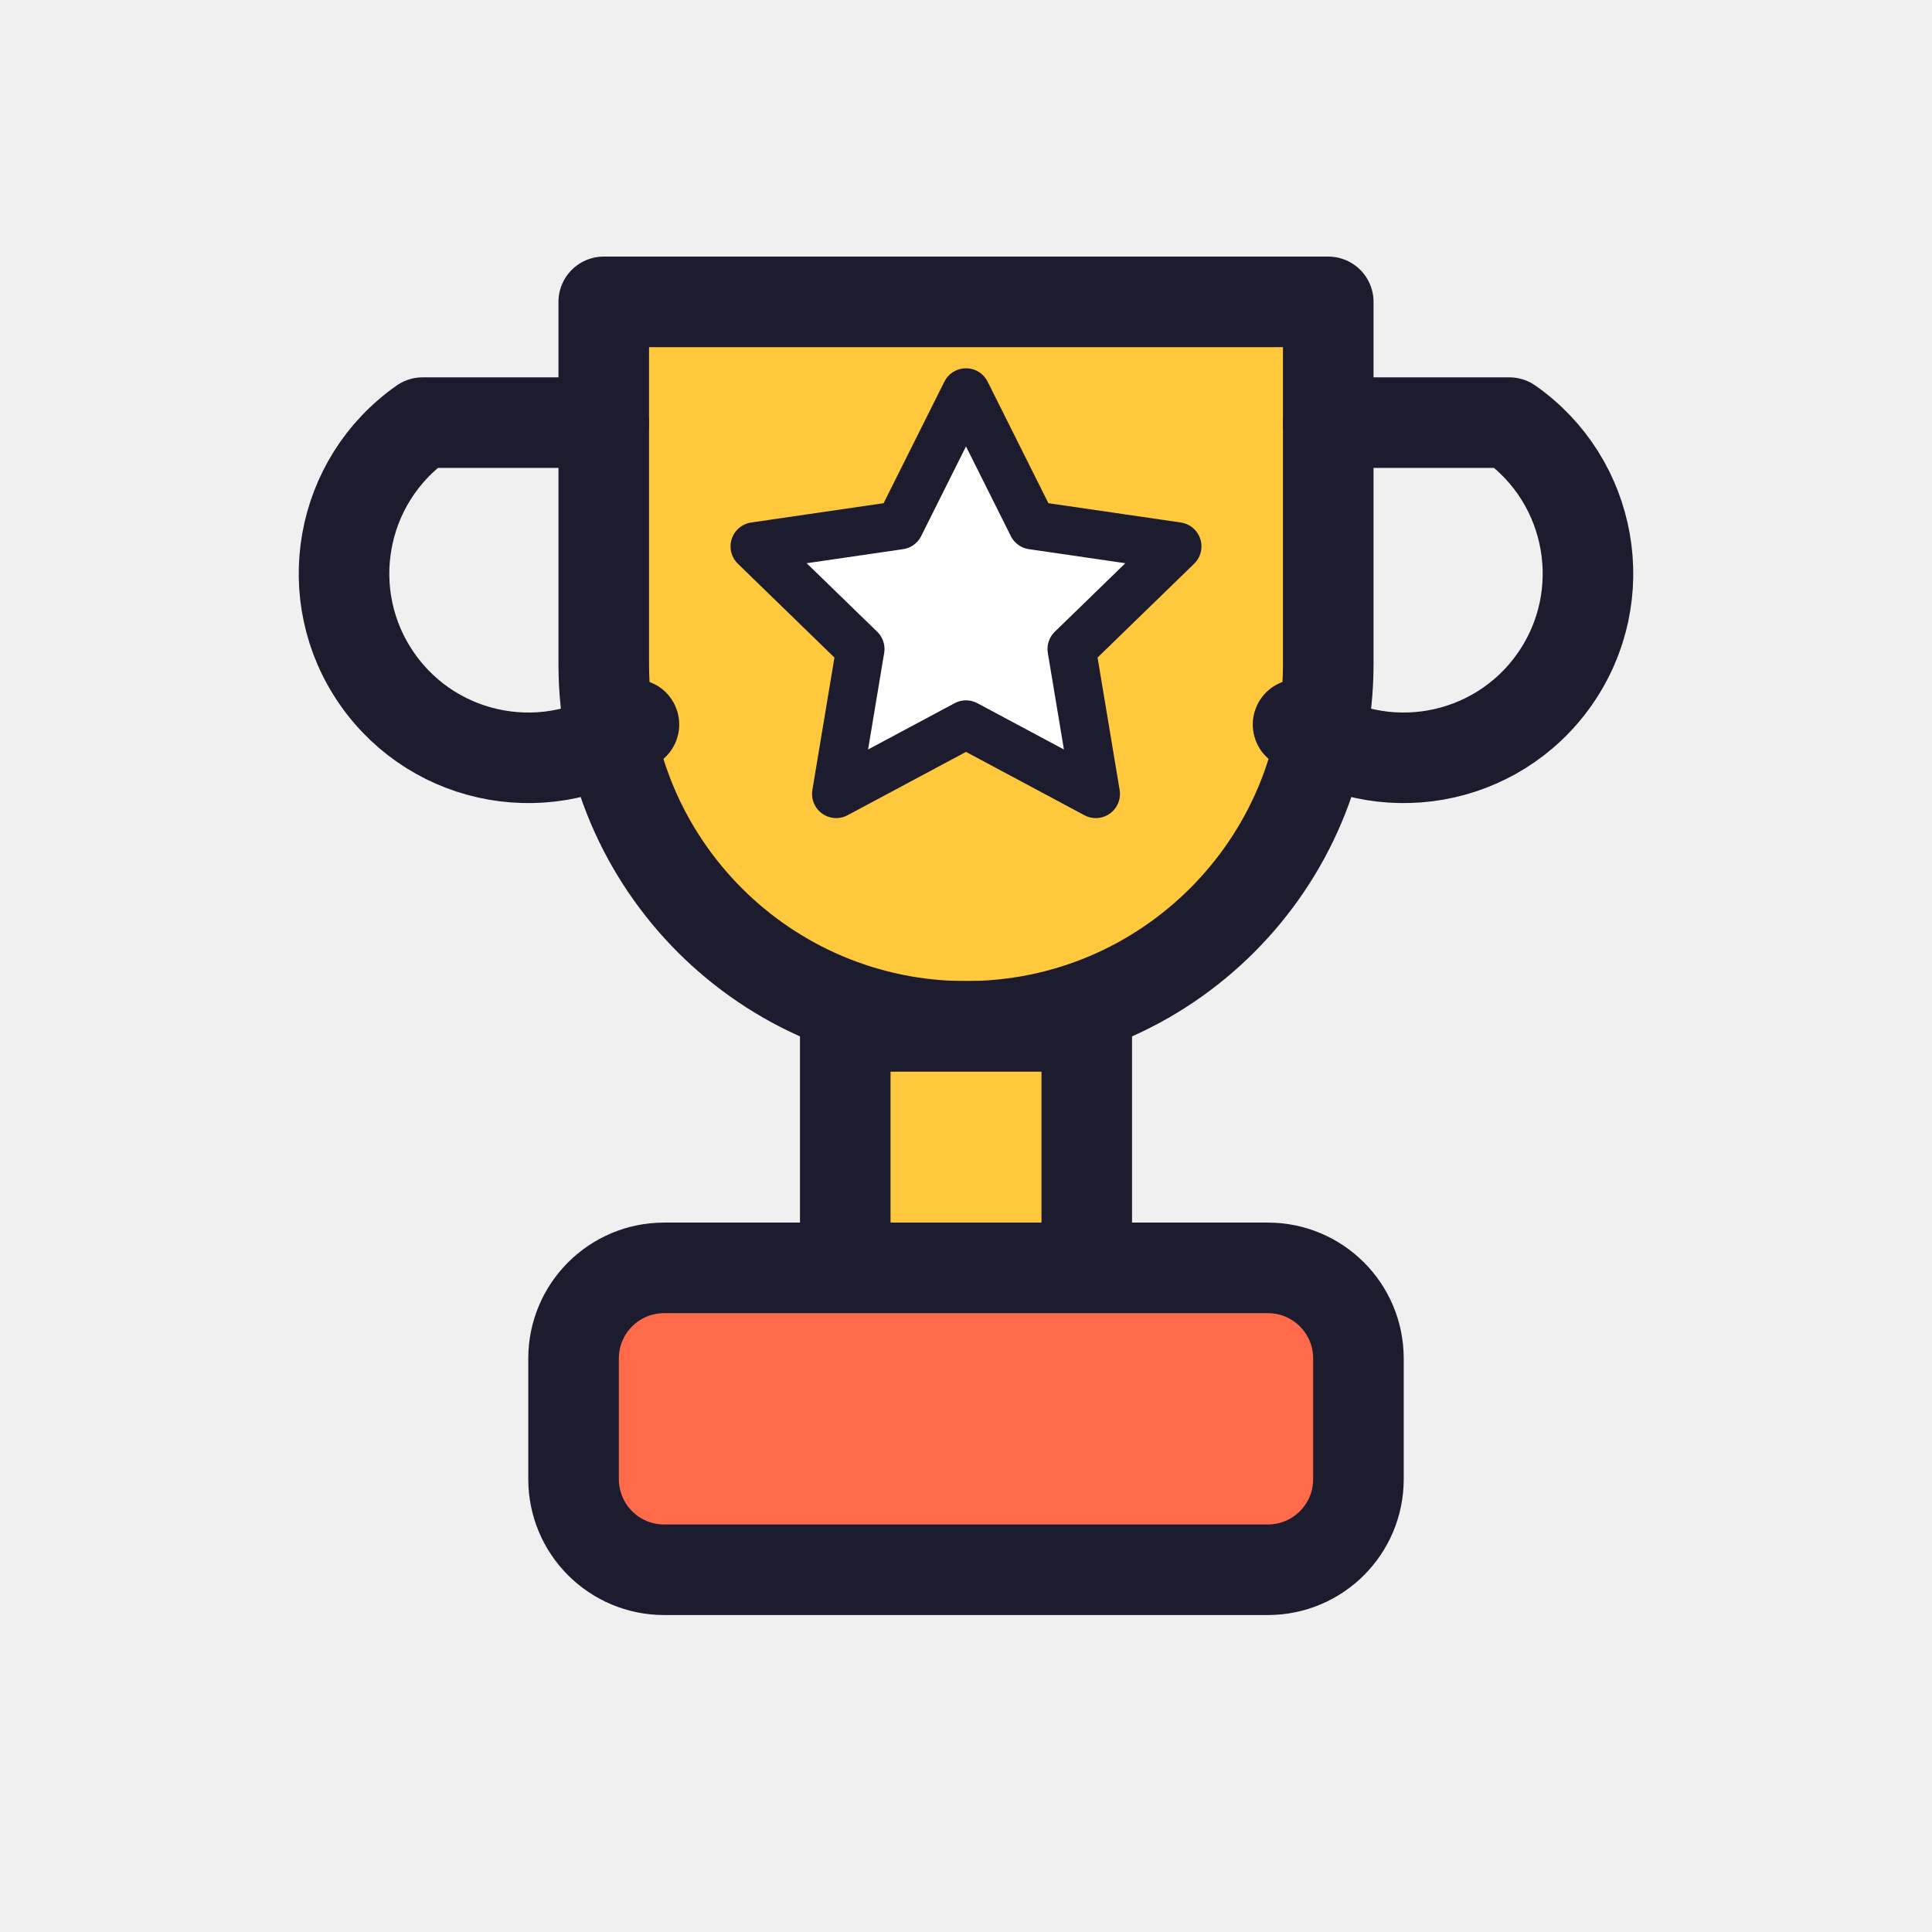
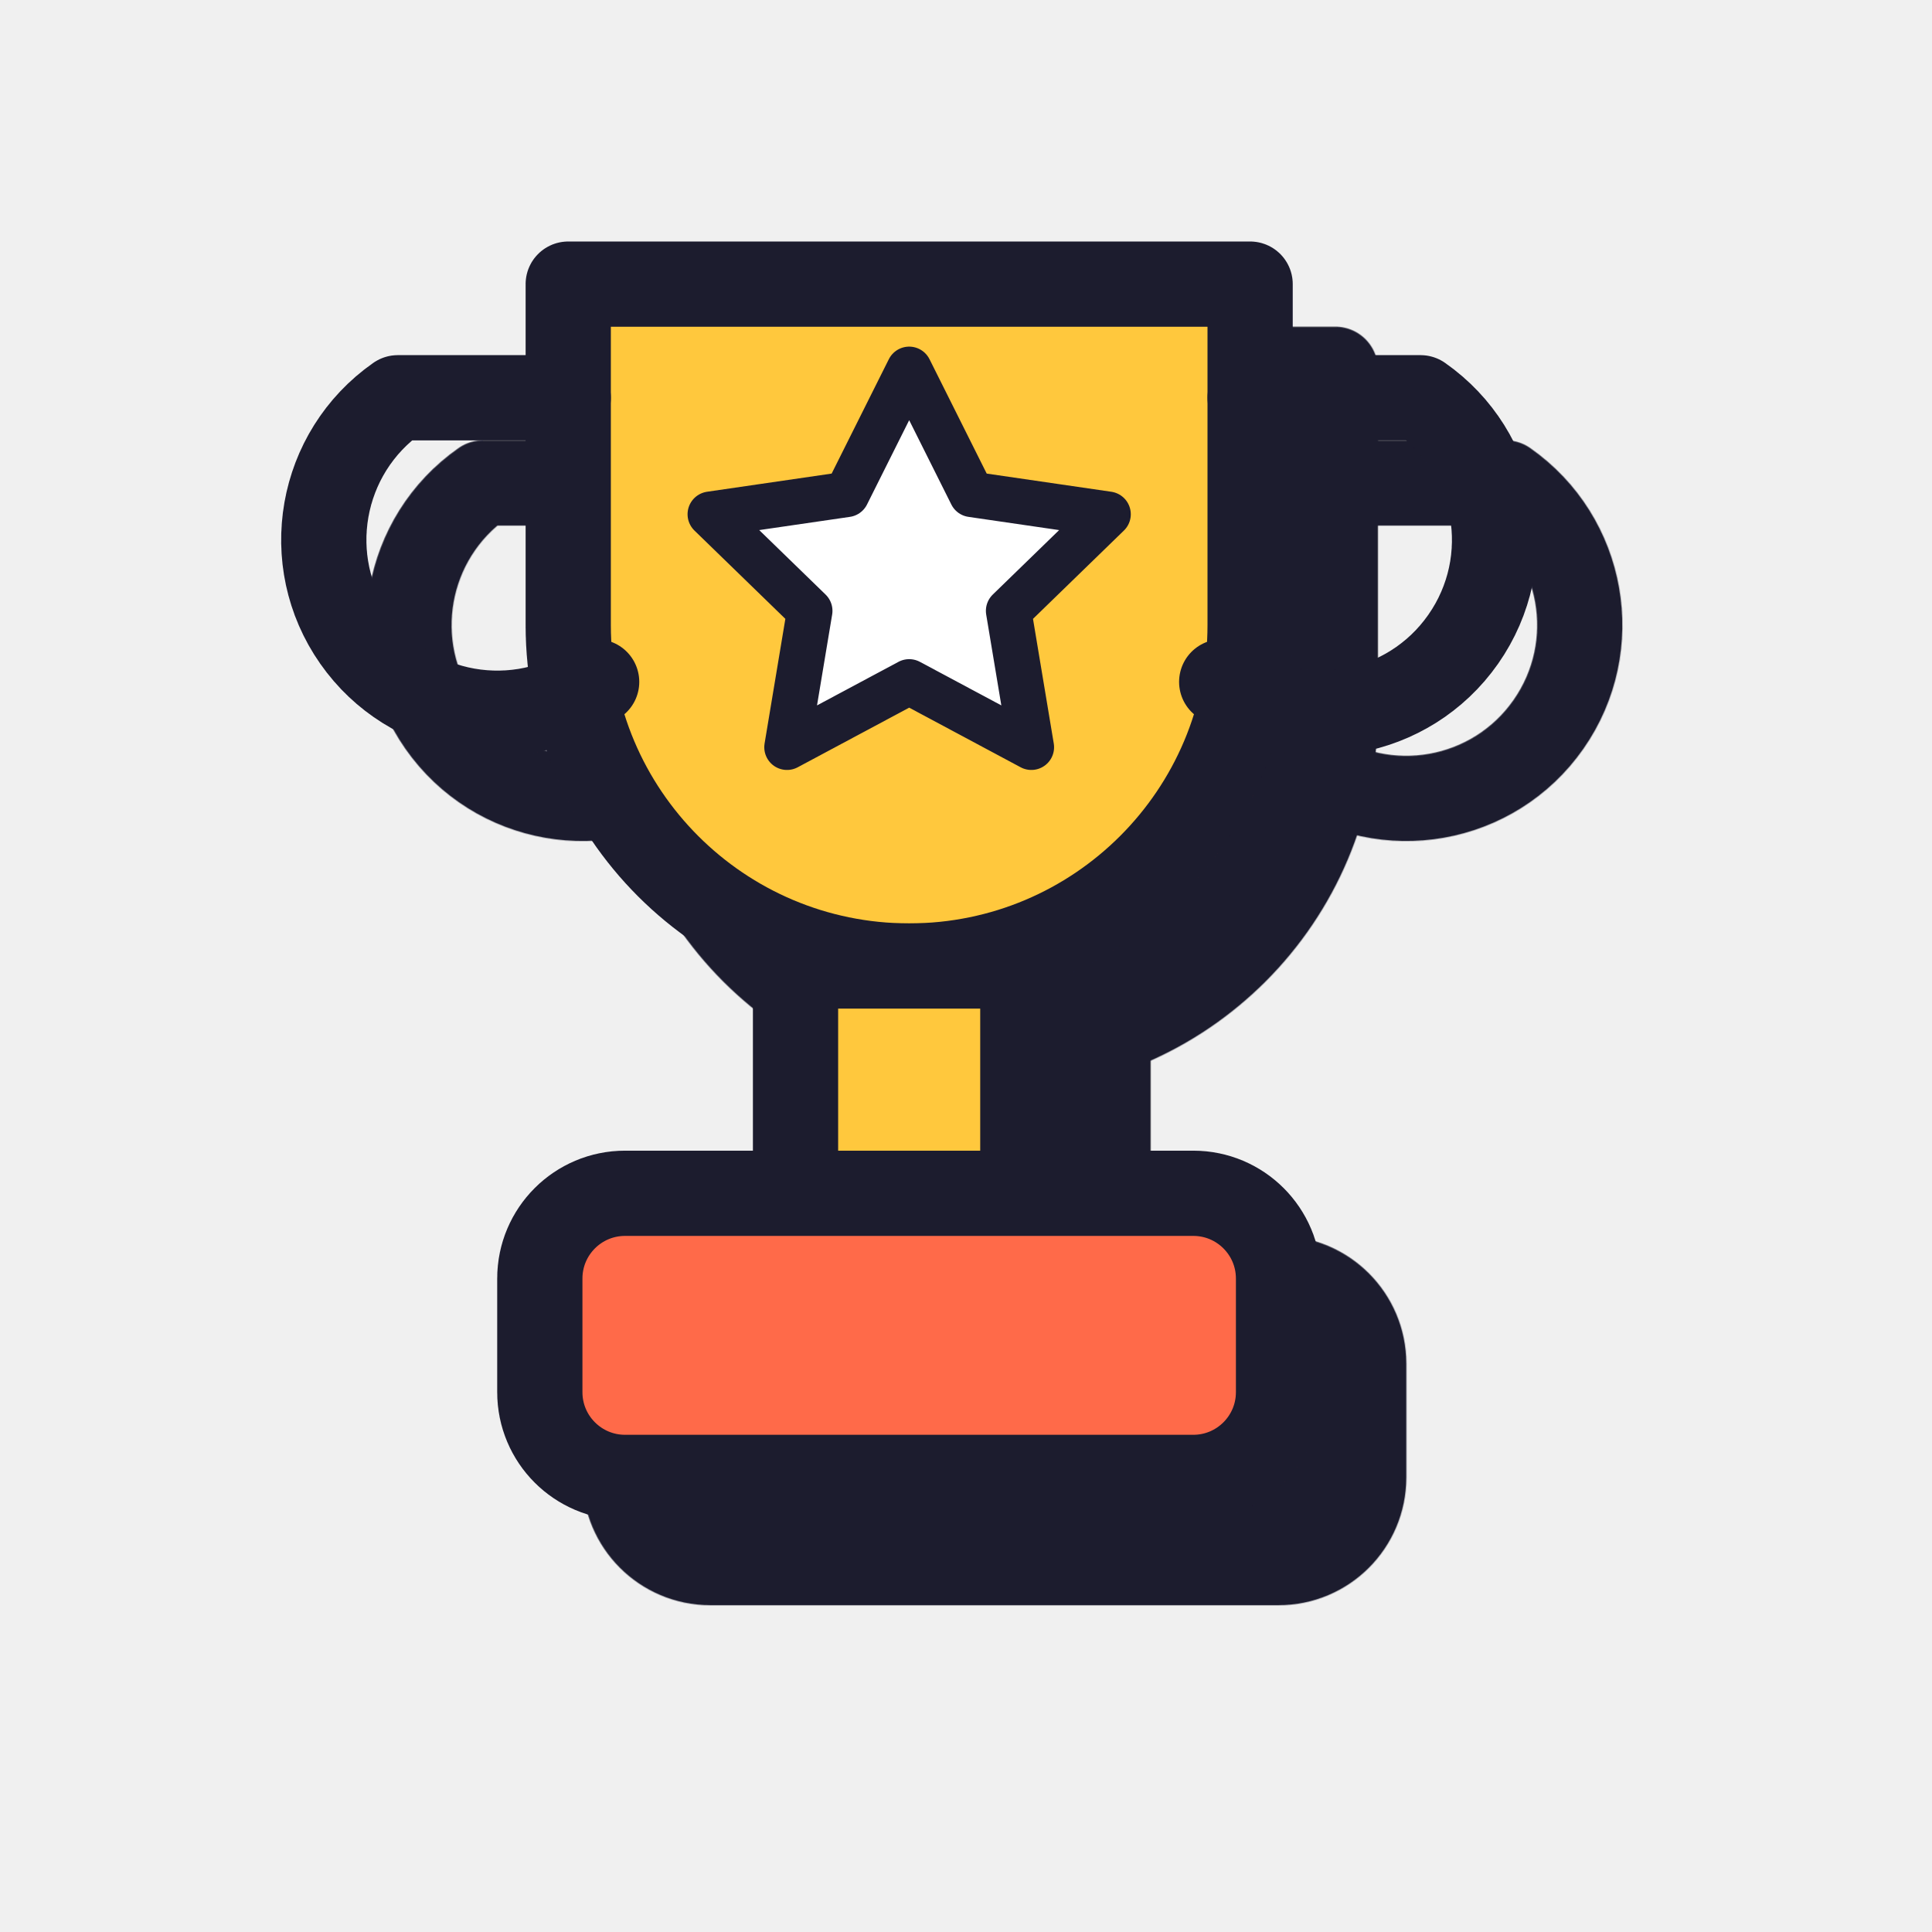
- <svg xmlns="http://www.w3.org/2000/svg" viewBox="0 0 64 64">
-   <path d="M20 10h24v12a12 12 0 0 1-24 0z" fill="#ffc83d" stroke="#1d1b2e" stroke-width="3" stroke-linejoin="round" stroke-linecap="round" />
-   <path d="M20 14h-6a6 6 0 0 0 7 10M44 14h6a6 6 0 0 1-7 10" fill="none" stroke="#1d1b2e" stroke-width="3" stroke-linejoin="round" stroke-linecap="round" />
-   <rect x="28" y="34" width="8" height="8" fill="#ffc83d" stroke="#1d1b2e" stroke-width="3" stroke-linejoin="round" stroke-linecap="round" />
-   <rect x="19" y="42" width="26" height="10" rx="3" fill="#ff6b4a" stroke="#1d1b2e" stroke-width="3" stroke-linejoin="round" stroke-linecap="round" />
-   <path d="M32 13l2.2 4.4 4.8.7-3.5 3.4.8 4.8-4.3-2.3-4.3 2.3.8-4.8-3.5-3.4 4.8-.7z" fill="#fff" stroke="#1d1b2e" stroke-width="1.6" stroke-linejoin="round" />
+ <svg xmlns="http://www.w3.org/2000/svg" viewBox="0 0 68 68">
+   <filter id="s" x="-10%" y="-10%" width="130%" height="130%">
+     <feDropShadow dx="3" dy="3" stdDeviation="0" flood-color="#1d1b2e" flood-opacity="1" />
+   </filter>
+   <g filter="url(#s)">
+     <path d="M20 10h24v12a12 12 0 0 1-24 0z" fill="#ffc83d" stroke="#1d1b2e" stroke-width="3" stroke-linejoin="round" stroke-linecap="round" />
+     <path d="M20 14h-6a6 6 0 0 0 7 10M44 14h6a6 6 0 0 1-7 10" fill="none" stroke="#1d1b2e" stroke-width="3" stroke-linejoin="round" stroke-linecap="round" />
+     <rect x="28" y="34" width="8" height="8" fill="#ffc83d" stroke="#1d1b2e" stroke-width="3" stroke-linejoin="round" stroke-linecap="round" />
+     <rect x="19" y="42" width="26" height="10" rx="3" fill="#ff6b4a" stroke="#1d1b2e" stroke-width="3" stroke-linejoin="round" stroke-linecap="round" />
+     <path d="M32 13l2.2 4.4 4.8.7-3.5 3.4.8 4.8-4.3-2.3-4.3 2.3.8-4.8-3.5-3.4 4.8-.7z" fill="#fff" stroke="#1d1b2e" stroke-width="1.6" stroke-linejoin="round" />
+   </g>
</svg>
